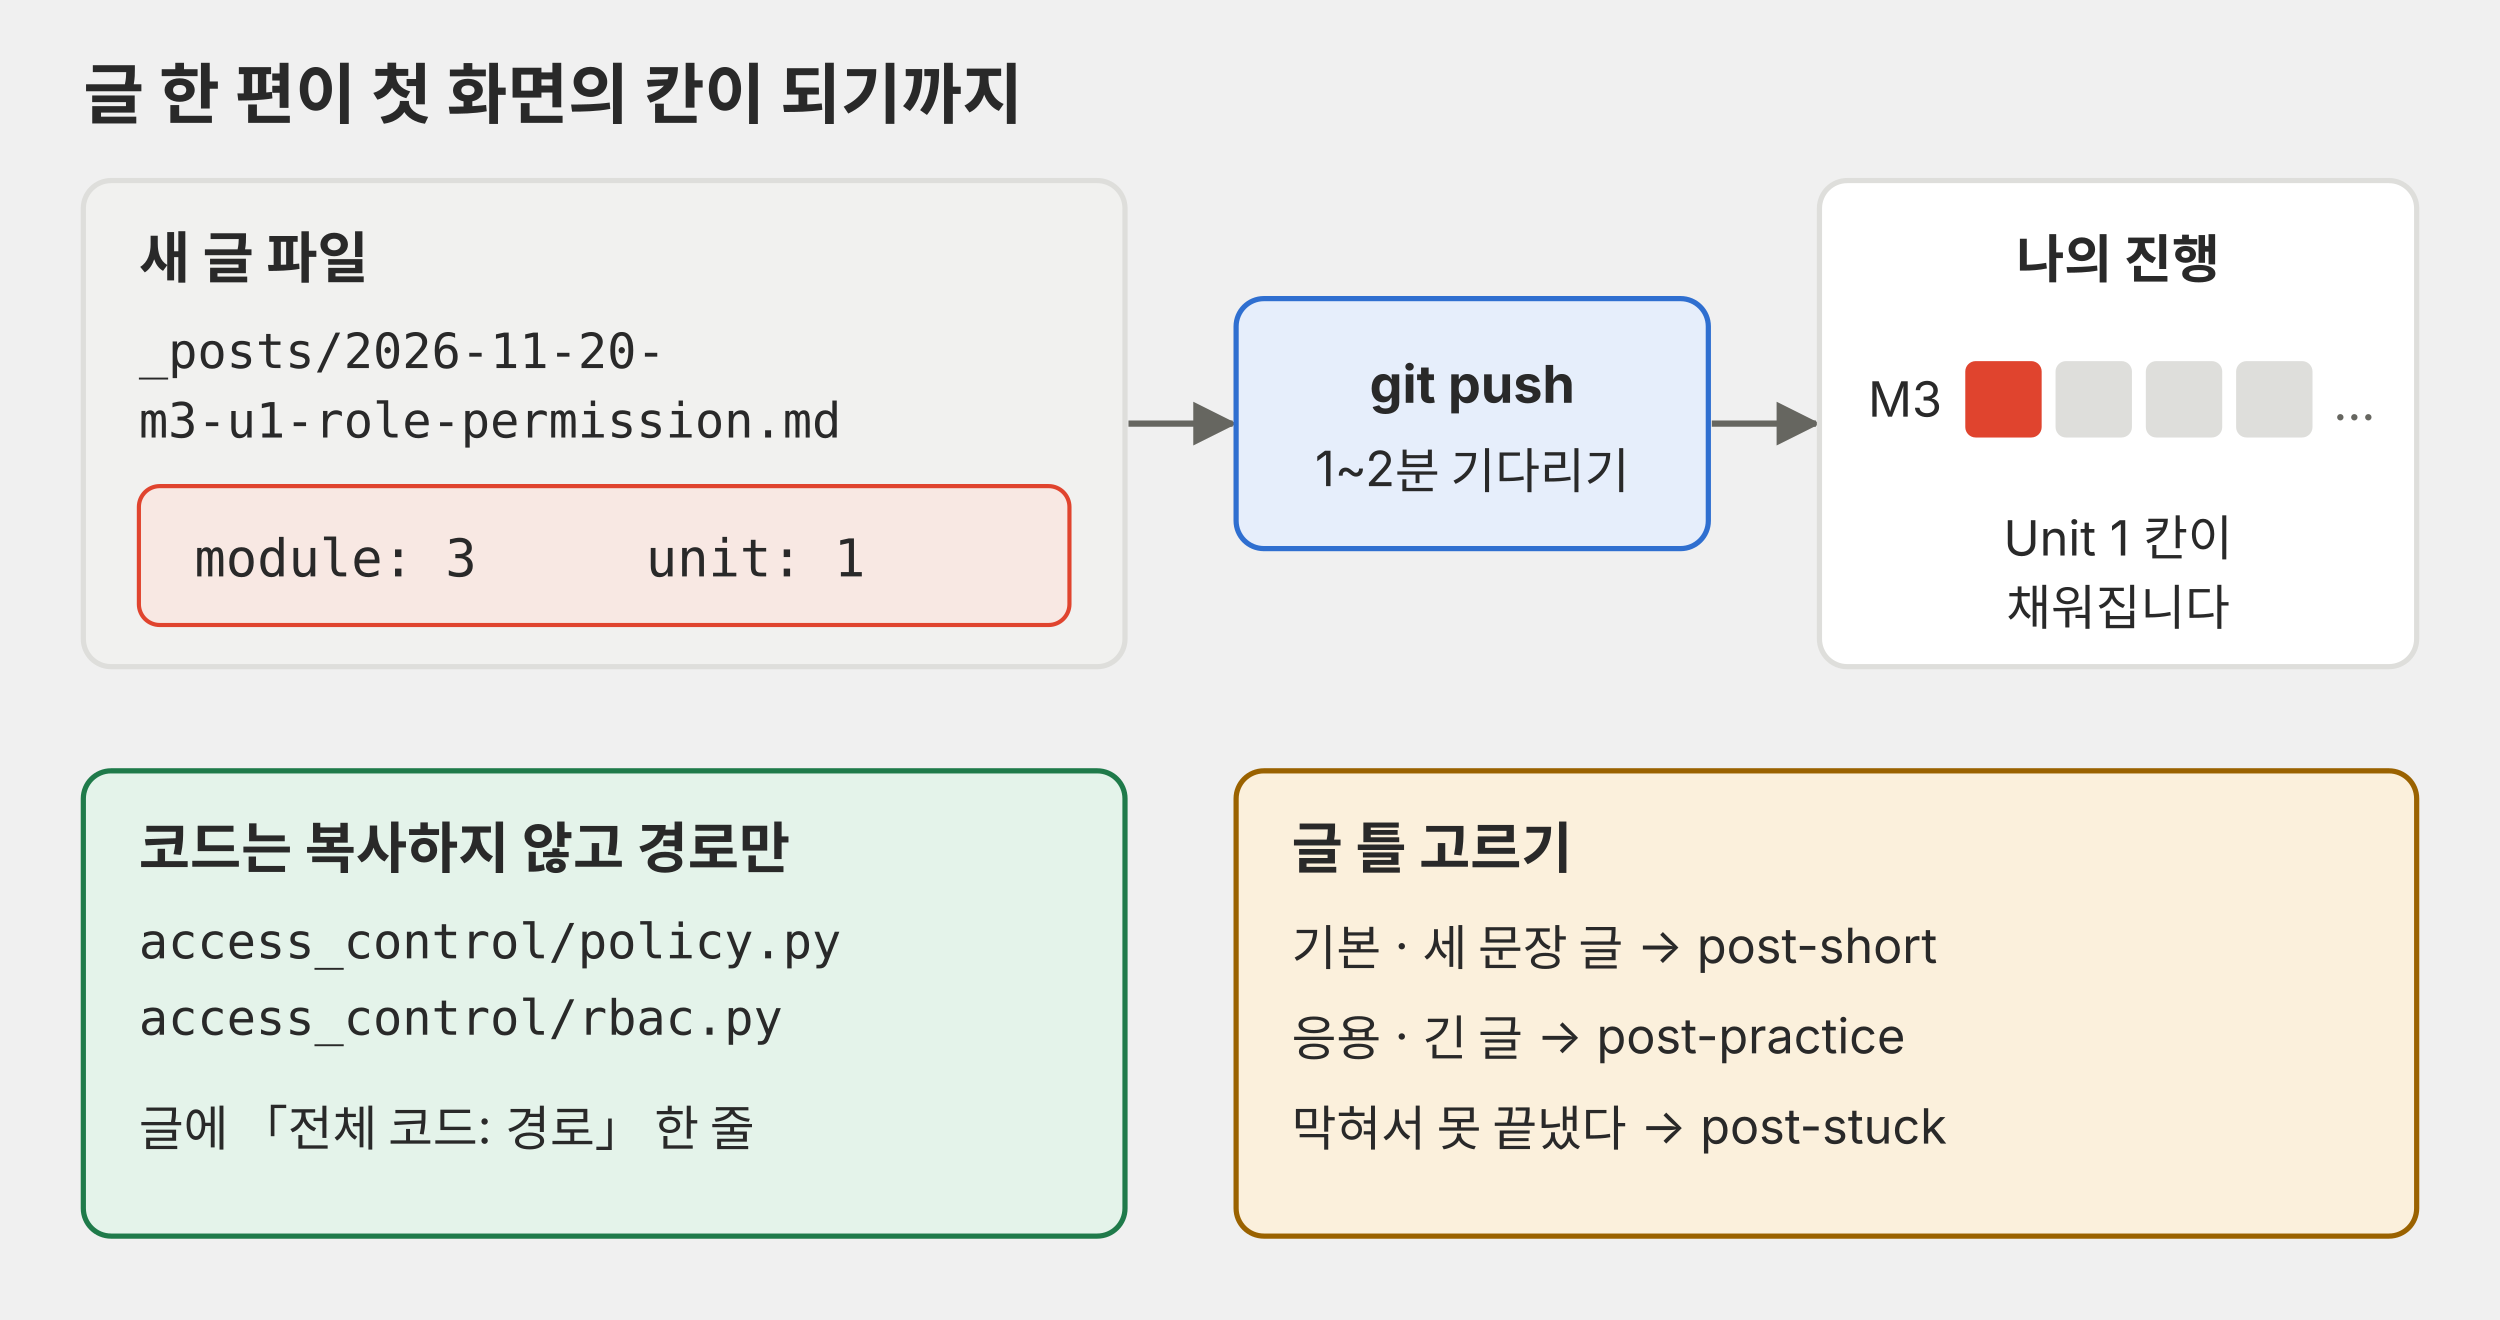
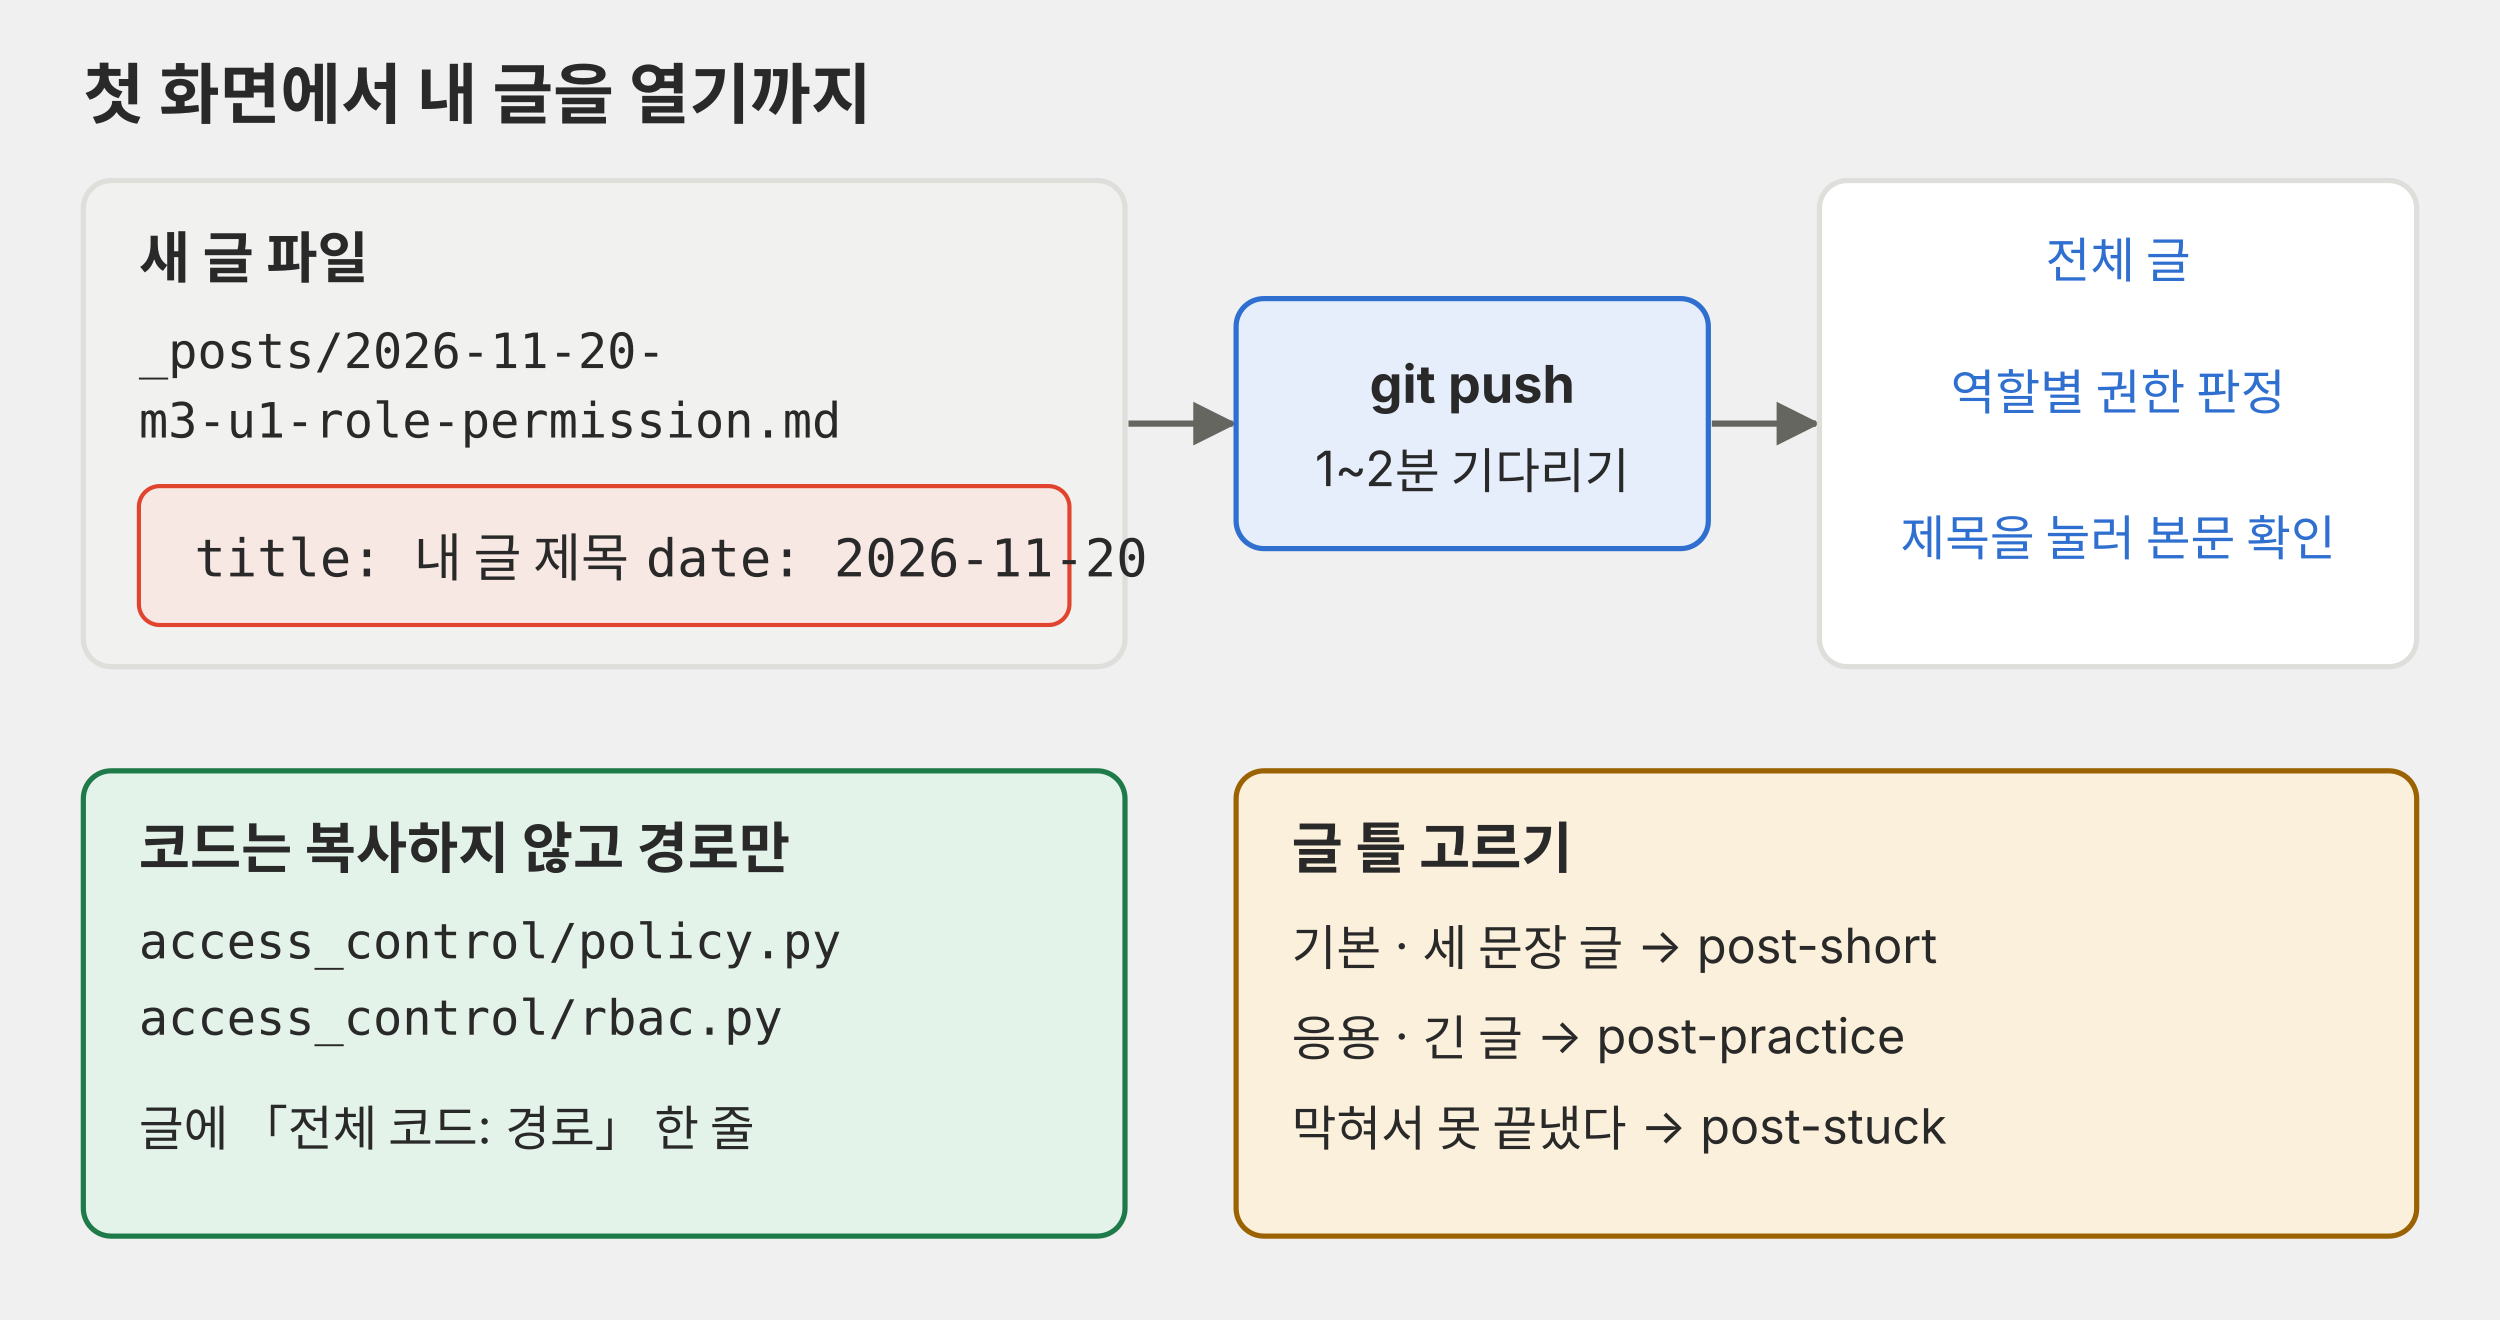
<svg xmlns="http://www.w3.org/2000/svg" viewBox="0 0 720 380" role="img">
  <defs>
    <marker id="a-p02" viewBox="0 0 10 10" refX="9" refY="5" markerWidth="7" markerHeight="7" orient="auto-start-reverse">
      <path d="M0,0 L10,5 L0,10 z" fill="#666660" />
    </marker>
  </defs>
  <g font-family="Pretendard, 'Noto Sans KR', -apple-system, 'Segoe UI', sans-serif" fill="#292929">
-     <text x="24" y="34" font-size="19" font-weight="700">글 한 편이 첫 화면의 칸이 되기까지</text>
+     <text x="24" y="34" font-size="19" font-weight="700">첫 화면에서 내 글을 열기까지</text>
    <rect x="24" y="52" width="300" height="140" rx="8" fill="#f1f1ef" stroke="#dededb" stroke-width="1.5" />
    <text x="40" y="80" font-size="16" font-weight="700">새 글 파일</text>
    <text x="40" y="106" font-size="14" font-family="ui-monospace, Menlo, Consolas, monospace">_posts/2026-11-20-</text>
    <text x="40" y="126" font-size="14" font-family="ui-monospace, Menlo, Consolas, monospace">m3-u1-role-permission.md</text>
    <rect x="40" y="140" width="268" height="40" rx="6" fill="#f8e8e3" stroke="#e0442e" stroke-width="1.2" />
-     <text x="56" y="166" font-size="15" font-family="ui-monospace, Menlo, Consolas, monospace">module: 3</text>
-     <text x="186" y="166" font-size="15" font-family="ui-monospace, Menlo, Consolas, monospace">unit: 1</text>
+     <text x="56" y="166" font-size="15" font-family="ui-monospace, Menlo, Consolas, monospace">title: 내 글 제목</text>
+     <text x="186" y="166" font-size="15" font-family="ui-monospace, Menlo, Consolas, monospace">date: 2026-11-20</text>
    <polyline points="325,122 355,122" fill="none" stroke="#666660" stroke-width="1.8" marker-end="url(#a-p02)" />
    <rect x="356" y="86" width="136" height="72" rx="8" fill="#e6eefb" stroke="#2f6fd0" stroke-width="1.5" />
    <text x="424" y="116" font-size="15" text-anchor="middle" font-weight="700">git push</text>
    <text x="424" y="140" font-size="14" text-anchor="middle">1~2분 기다리기</text>
    <polyline points="493,122 523,122" fill="none" stroke="#666660" stroke-width="1.8" marker-end="url(#a-p02)" />
    <rect x="524" y="52" width="172" height="140" rx="8" fill="#ffffff" stroke="#dededb" stroke-width="1.5" />
-     <text x="610" y="80" font-size="15" text-anchor="middle" font-weight="700">나의 진행</text>
-     <text x="538" y="120" font-size="14">M3</text>
-     <rect x="566" y="104" width="22" height="22" rx="3" fill="#e0442e" />
-     <rect x="592" y="104" width="22" height="22" rx="3" fill="#dededb" />
-     <rect x="618" y="104" width="22" height="22" rx="3" fill="#dededb" />
-     <rect x="644" y="104" width="22" height="22" rx="3" fill="#dededb" />
-     <text x="672" y="121" font-size="14" fill="#666660">…</text>
-     <text x="610" y="160" font-size="14" text-anchor="middle">Unit 1 칸이</text>
-     <text x="610" y="180" font-size="14" text-anchor="middle">채워집니다</text>
+     <text x="610" y="80" font-size="14" fill="#2f6fd0" text-anchor="middle">전체 글</text>
+     <text x="610" y="118" font-size="14" fill="#2f6fd0" text-anchor="middle">역할별 권한 판정</text>
+     <text x="610" y="160" font-size="14" fill="#2f6fd0" text-anchor="middle">제목을 눌러 본문 확인</text>
    <rect x="24" y="222" width="300" height="134" rx="8" fill="#e4f3ea" stroke="#1f7a4a" stroke-width="1.5" />
    <text x="40" y="250" font-size="16" font-weight="700">코드는 복사하지 않고 경로만</text>
    <text x="40" y="276" font-size="14" font-family="ui-monospace, Menlo, Consolas, monospace">access_control/policy.py</text>
    <text x="40" y="298" font-size="14" font-family="ui-monospace, Menlo, Consolas, monospace">access_control/rbac.py</text>
    <text x="40" y="330" font-size="14">글에 「전체 코드: 경로」 한 줄</text>
    <rect x="356" y="222" width="340" height="134" rx="8" fill="#fbf0dc" stroke="#9a6200" stroke-width="1.5" />
    <text x="372" y="250" font-size="16" font-weight="700">글 틀 고르기</text>
    <text x="372" y="278" font-size="14">기본 · 세 문장 글 → post-short</text>
    <text x="372" y="304" font-size="14">응용 · 긴 글 → post-practice</text>
    <text x="372" y="330" font-size="14">막혀서 못 끝냈다 → post-stuck</text>
  </g>
</svg>
